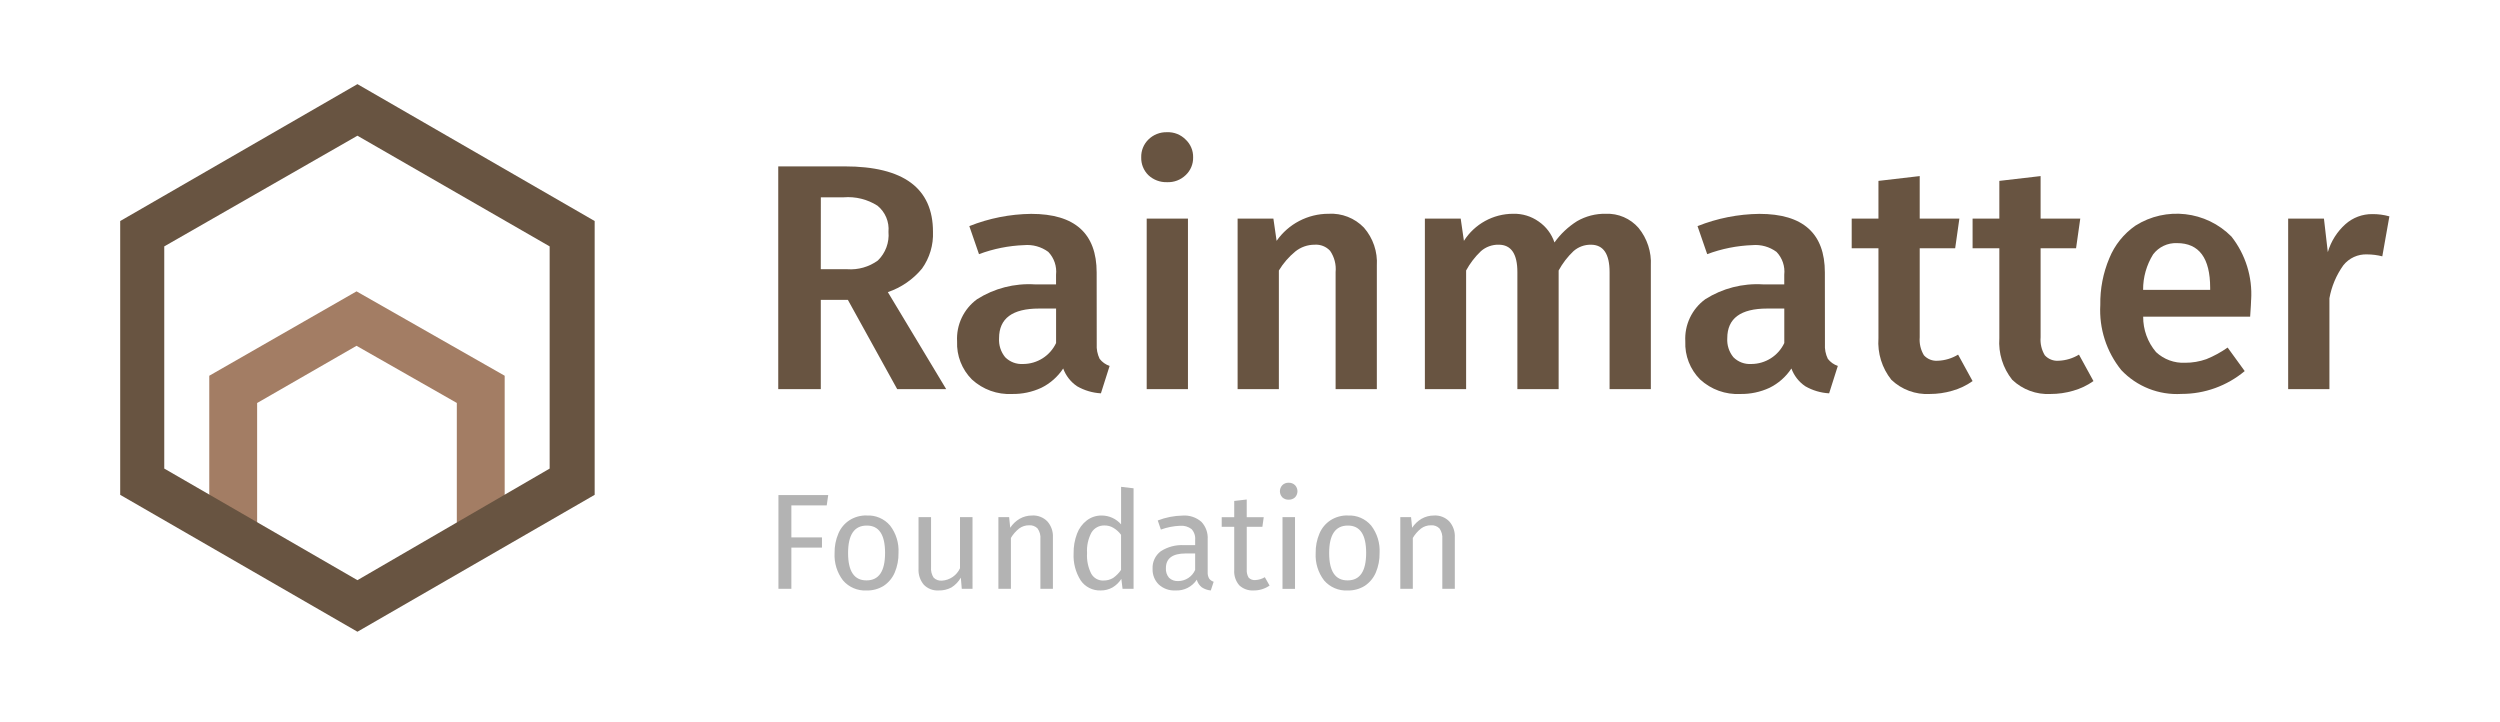
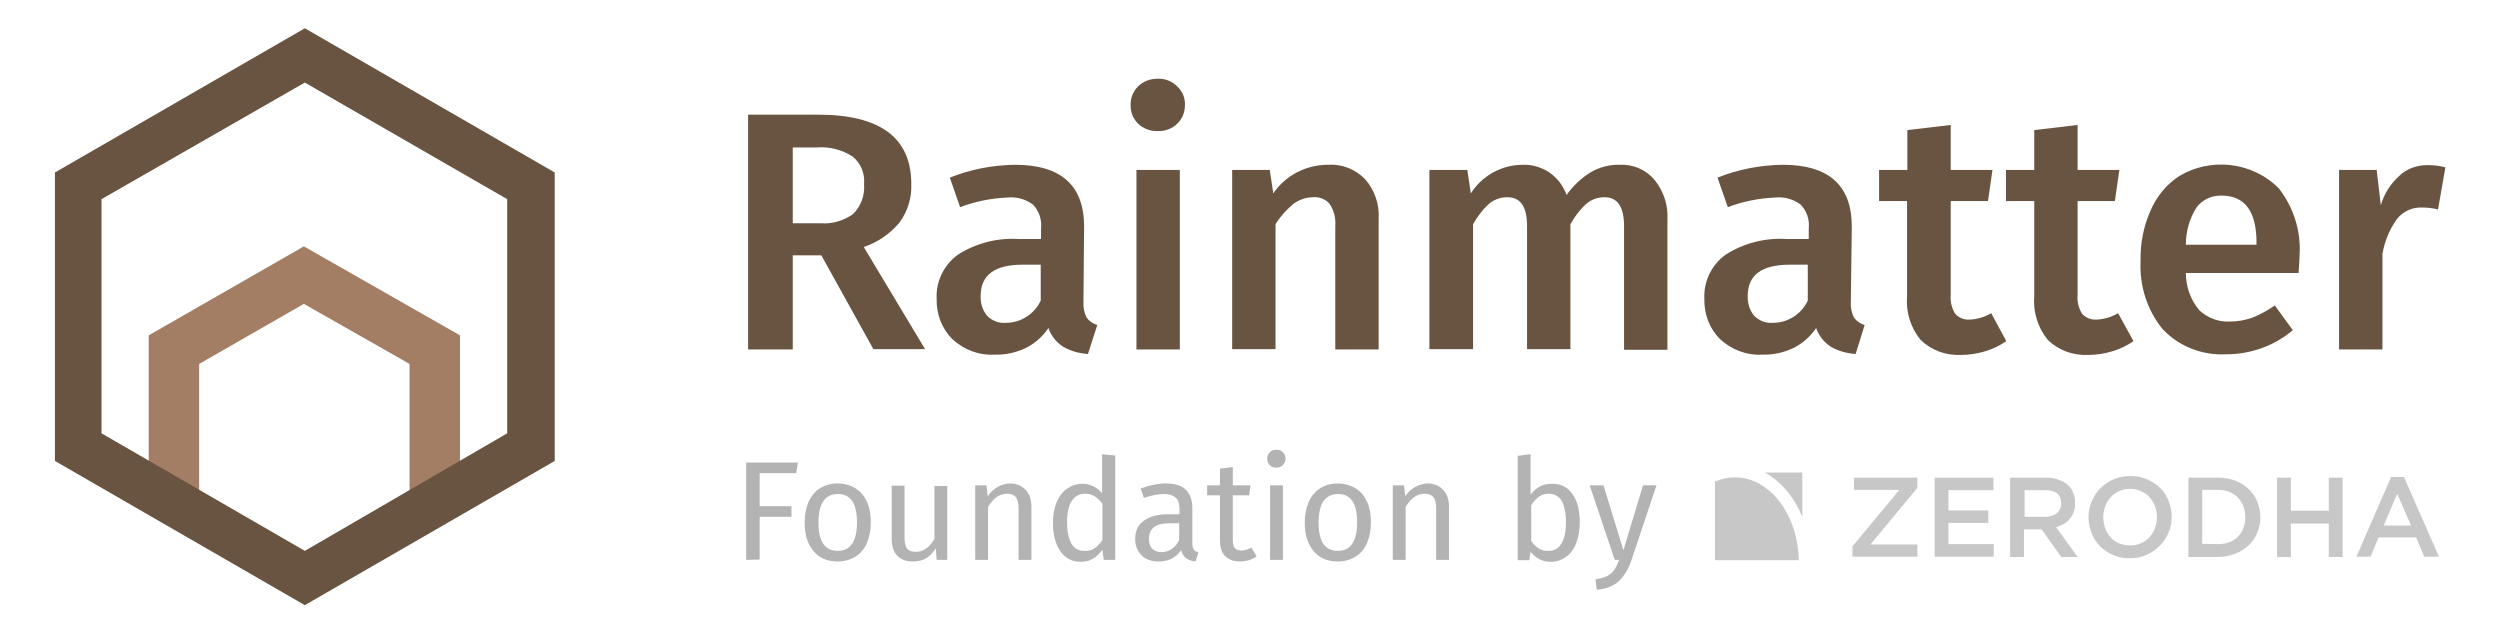
- <svg xmlns="http://www.w3.org/2000/svg" width="208" height="60" viewBox="0 0 208 60">
-   <defs>
-     <clipPath id="clip-Artboard_4">
-       <rect width="208" height="60" />
-     </clipPath>
-   </defs>
-   <g id="Artboard_4" data-name="Artboard – 4" clip-path="url(#clip-Artboard_4)">
-     <g id="Group_2525" data-name="Group 2525" transform="translate(-6.37 -9)">
-       <g id="Group_2524" data-name="Group 2524" transform="translate(-3137.63 -1166)">
-         <path id="path940" d="M6.048,34.51V21.091L18.3,14.07l12.326,7.021V34.51H26.644V23.354L18.3,18.6l-8.27,4.759V34.51Z" transform="translate(3155.363 1185.171)" fill="#a37d64" />
-         <path id="path942" d="M19.738,0,0,11.39V34.17L19.738,45.56,39.476,34.17V11.39Zm0,4.291L35.731,13.5V31.986L19.738,41.27,3.666,31.985V13.5Z" transform="translate(3154 1182)" fill="#685441" />
-       </g>
-       <g id="Group_2523" data-name="Group 2523" transform="translate(-3126 -1168.742)">
-         <g id="g958" transform="translate(3076.898 1182)">
-           <path id="path944" d="M120.238,44.732v-7.8h4.142l-.124.86h-2.942v2.659h2.546V41.3h-2.546v3.429Z" fill="#b3b3b3" />
-           <path id="use946" d="M127.582,38.632a2.381,2.381,0,0,1,1.946.837,3.43,3.43,0,0,1,.7,2.275,4,4,0,0,1-.317,1.641,2.526,2.526,0,0,1-.917,1.1,2.583,2.583,0,0,1-1.426.385,2.416,2.416,0,0,1-1.958-.837,3.43,3.43,0,0,1-.7-2.275,3.926,3.926,0,0,1,.317-1.63,2.446,2.446,0,0,1,.917-1.1,2.549,2.549,0,0,1,1.437-.4Zm0,.837q-1.55,0-1.55,2.286t1.539,2.275q1.539,0,1.539-2.286T127.582,39.469Z" fill="#b3b3b3" />
-           <path id="path948" d="M136.386,44.732h-.894l-.079-.928a2.325,2.325,0,0,1-.781.815,2.156,2.156,0,0,1-1.075.249,1.585,1.585,0,0,1-1.222-.475,1.907,1.907,0,0,1-.441-1.347V38.768h1.041v4.164a1.377,1.377,0,0,0,.215.871.882.882,0,0,0,.7.249,1.773,1.773,0,0,0,1.494-1.03V38.767h1.041Z" fill="#b3b3b3" />
-           <path id="use950" d="M141.343,38.632a1.643,1.643,0,0,1,1.267.487,1.856,1.856,0,0,1,.464,1.335v4.278h-1.041V40.6a1.32,1.32,0,0,0-.238-.894.9.9,0,0,0-.7-.26,1.356,1.356,0,0,0-.837.272,2.836,2.836,0,0,0-.679.781v4.232h-1.041V38.769h.894l.091.883a2.382,2.382,0,0,1,.781-.747,2.058,2.058,0,0,1,1.041-.272Z" fill="#b3b3b3" />
-           <path id="path952" d="M149.785,36.369v8.363h-.917l-.1-.826a2.2,2.2,0,0,1-.736.713,1.968,1.968,0,0,1-.985.249,1.931,1.931,0,0,1-1.663-.837,3.85,3.85,0,0,1-.588-2.252,4.392,4.392,0,0,1,.283-1.63,2.484,2.484,0,0,1,.815-1.109,1.991,1.991,0,0,1,1.245-.407,2.139,2.139,0,0,1,1.607.736V36.246Zm-2.512,7.672a1.493,1.493,0,0,0,.815-.215,2.631,2.631,0,0,0,.656-.668v-2.92a2.131,2.131,0,0,0-.634-.577,1.385,1.385,0,0,0-.747-.2,1.222,1.222,0,0,0-1.075.577,3.2,3.2,0,0,0-.373,1.72,3.33,3.33,0,0,0,.351,1.72,1.118,1.118,0,0,0,1.007.566Zm8.679-.7a.966.966,0,0,0,.124.543.768.768,0,0,0,.373.26l-.238.724a1.6,1.6,0,0,1-.747-.26,1.193,1.193,0,0,1-.419-.634,2,2,0,0,1-1.777.894,1.9,1.9,0,0,1-1.392-.5,1.739,1.739,0,0,1-.509-1.3,1.715,1.715,0,0,1,.679-1.46,3.229,3.229,0,0,1,1.946-.509h.917v-.441a1.157,1.157,0,0,0-.306-.9,1.382,1.382,0,0,0-.939-.272,5.255,5.255,0,0,0-1.607.317l-.26-.758a6.008,6.008,0,0,1,2.06-.407,2.138,2.138,0,0,1,1.573.521,1.949,1.949,0,0,1,.521,1.46Zm-2.444.747a1.554,1.554,0,0,0,1.4-.928V41.79h-.781q-1.652,0-1.652,1.222a1.118,1.118,0,0,0,.26.8A1.017,1.017,0,0,0,153.508,44.087Zm7.593.373a2.29,2.29,0,0,1-1.335.407,1.606,1.606,0,0,1-1.188-.43,1.769,1.769,0,0,1-.419-1.267v-3.6h-1.041v-.8h1.041V37.421L159.2,37.3v1.471h1.415l-.113.8h-1.3v3.553a1.157,1.157,0,0,0,.158.679.683.683,0,0,0,.554.2,1.7,1.7,0,0,0,.792-.238Zm2.116-5.692v5.964h-1.041V38.768Zm-.532-2.863a.72.72,0,0,1,.532.2.737.737,0,0,1,0,1.018.745.745,0,0,1-.532.192.73.73,0,0,1-.521-.192.737.737,0,0,1,0-1.018A.706.706,0,0,1,162.685,35.905Z" fill="#b3b3b3" />
-           <path id="use954" d="M127.582,38.632a2.381,2.381,0,0,1,1.946.837,3.43,3.43,0,0,1,.7,2.275,4,4,0,0,1-.317,1.641,2.526,2.526,0,0,1-.917,1.1,2.583,2.583,0,0,1-1.426.385,2.416,2.416,0,0,1-1.958-.837,3.43,3.43,0,0,1-.7-2.275,3.926,3.926,0,0,1,.317-1.63,2.446,2.446,0,0,1,.917-1.1,2.549,2.549,0,0,1,1.437-.4Zm0,.837q-1.55,0-1.55,2.286t1.539,2.275q1.539,0,1.539-2.286T127.582,39.469Z" transform="translate(40.026)" fill="#b3b3b3" />
-           <path id="use956" d="M141.343,38.632a1.643,1.643,0,0,1,1.267.487,1.856,1.856,0,0,1,.464,1.335v4.278h-1.041V40.6a1.32,1.32,0,0,0-.238-.894.9.9,0,0,0-.7-.26,1.356,1.356,0,0,0-.837.272,2.836,2.836,0,0,0-.679.781v4.232h-1.041V38.769h.894l.091.883a2.382,2.382,0,0,1,.781-.747,2.058,2.058,0,0,1,1.041-.272Z" transform="translate(33.439)" fill="#b3b3b3" />
-         </g>
-         <g id="g974" transform="translate(3154 1182)">
-           <path id="path960" d="M48.912,20.689H46.66v7.429H43.12V9.585h5.525q7.349,0,7.349,5.445a4.93,4.93,0,0,1-.912,3.058,6.325,6.325,0,0,1-2.843,1.958l4.855,8.073H53.017Zm-2.253-2.548h2.2a3.867,3.867,0,0,0,2.548-.724,2.964,2.964,0,0,0,.885-2.387,2.515,2.515,0,0,0-.912-2.172,4.559,4.559,0,0,0-2.816-.7h-1.9Z" fill="#685441" />
-           <path id="use962" d="M69.618,24.363a2.468,2.468,0,0,0,.241,1.234,1.753,1.753,0,0,0,.831.59l-.724,2.28a4.48,4.48,0,0,1-1.985-.59A3.045,3.045,0,0,1,66.828,26.4,4.621,4.621,0,0,1,65,28.011a5.554,5.554,0,0,1-2.414.51,4.589,4.589,0,0,1-3.353-1.207A4.229,4.229,0,0,1,58,24.149a4.068,4.068,0,0,1,1.663-3.513,8.038,8.038,0,0,1,4.8-1.234h1.77V18.6a2.37,2.37,0,0,0-.644-1.9,2.941,2.941,0,0,0-2.012-.563,11.968,11.968,0,0,0-3.755.751l-.805-2.333a14.333,14.333,0,0,1,5.15-1.019q5.445,0,5.445,4.881ZM63.5,26.026a3.038,3.038,0,0,0,2.736-1.743v-2.87H64.818q-3.326,0-3.326,2.467A2.273,2.273,0,0,0,62,25.462a1.924,1.924,0,0,0,1.5.563Z" fill="#685441" />
-           <path id="path964" d="M77.208,13.93V28.118H73.775V13.93ZM75.465,6.742a2.054,2.054,0,0,1,1.556.617,1.956,1.956,0,0,1,.617,1.475,1.956,1.956,0,0,1-.617,1.475,2.1,2.1,0,0,1-1.556.59,2.161,2.161,0,0,1-1.556-.59,2,2,0,0,1-.59-1.475,2,2,0,0,1,.59-1.475,2.109,2.109,0,0,1,1.556-.617ZM88.9,13.528a3.78,3.78,0,0,1,2.95,1.153,4.4,4.4,0,0,1,1.073,3.165V28.118H89.492V18.382a2.663,2.663,0,0,0-.456-1.77,1.587,1.587,0,0,0-1.287-.51,2.558,2.558,0,0,0-1.609.563,6.188,6.188,0,0,0-1.368,1.582v9.87H81.339V13.93h2.977l.268,1.851A5.272,5.272,0,0,1,88.9,13.528Zm23.065,0a3.432,3.432,0,0,1,2.736,1.18,4.571,4.571,0,0,1,1.019,3.138V28.118h-3.433V18.382q0-2.28-1.556-2.28a2.138,2.138,0,0,0-1.448.536,6.456,6.456,0,0,0-1.234,1.609v9.87h-3.433V18.381q0-2.28-1.556-2.28a2.174,2.174,0,0,0-1.475.536,6.456,6.456,0,0,0-1.234,1.609v9.87H96.92V13.93H99.9l.268,1.851a4.86,4.86,0,0,1,4.1-2.253,3.5,3.5,0,0,1,2.119.644,3.426,3.426,0,0,1,1.314,1.743,6.7,6.7,0,0,1,1.877-1.77,4.609,4.609,0,0,1,2.387-.617Z" fill="#685441" />
-           <path id="use966" d="M69.618,24.363a2.468,2.468,0,0,0,.241,1.234,1.753,1.753,0,0,0,.831.59l-.724,2.28a4.48,4.48,0,0,1-1.985-.59A3.045,3.045,0,0,1,66.828,26.4,4.621,4.621,0,0,1,65,28.011a5.554,5.554,0,0,1-2.414.51,4.589,4.589,0,0,1-3.353-1.207A4.229,4.229,0,0,1,58,24.149a4.068,4.068,0,0,1,1.663-3.513,8.038,8.038,0,0,1,4.8-1.234h1.77V18.6a2.37,2.37,0,0,0-.644-1.9,2.941,2.941,0,0,0-2.012-.563,11.968,11.968,0,0,0-3.755.751l-.805-2.333a14.333,14.333,0,0,1,5.15-1.019q5.445,0,5.445,4.881ZM63.5,26.026a3.038,3.038,0,0,0,2.736-1.743v-2.87H64.818q-3.326,0-3.326,2.467A2.273,2.273,0,0,0,62,25.462a1.924,1.924,0,0,0,1.5.563Z" transform="translate(60.587)" fill="#685441" />
-           <path id="use968" d="M142.489,27.448a5.482,5.482,0,0,1-1.69.805,6.623,6.623,0,0,1-1.877.268,4.287,4.287,0,0,1-3.192-1.18,4.98,4.98,0,0,1-1.073-3.46V16.4h-2.226V13.93h2.226V10.792l3.433-.4v3.54h3.3L141.04,16.4h-2.95v7.4a2.508,2.508,0,0,0,.349,1.5,1.406,1.406,0,0,0,1.153.456,3.5,3.5,0,0,0,1.69-.51Z" fill="#685441" />
-           <path id="use970" d="M142.489,27.448a5.482,5.482,0,0,1-1.69.805,6.623,6.623,0,0,1-1.877.268,4.287,4.287,0,0,1-3.192-1.18,4.98,4.98,0,0,1-1.073-3.46V16.4h-2.226V13.93h2.226V10.792l3.433-.4v3.54h3.3L141.04,16.4h-2.95v7.4a2.508,2.508,0,0,0,.349,1.5,1.406,1.406,0,0,0,1.153.456,3.5,3.5,0,0,0,1.69-.51Z" transform="translate(10.058)" fill="#685441" />
-           <path id="path972" d="M165.662,20.689q0,.268-.08,1.4h-8.9a4.5,4.5,0,0,0,1.073,2.95,3.319,3.319,0,0,0,2.414.885,5.252,5.252,0,0,0,1.77-.3,8.8,8.8,0,0,0,1.77-.966l1.421,1.958a8.167,8.167,0,0,1-5.257,1.9,6.369,6.369,0,0,1-5.015-1.985,7.926,7.926,0,0,1-1.743-5.418,9.613,9.613,0,0,1,.751-3.889,6.1,6.1,0,0,1,2.172-2.709,6.42,6.42,0,0,1,7.992.912,7.744,7.744,0,0,1,1.636,5.257Zm-3.406-.992q0-3.728-2.763-3.728a2.37,2.37,0,0,0-1.985.939,5.526,5.526,0,0,0-.831,2.95h5.579Zm13.49-6.142a5.052,5.052,0,0,1,1.421.188l-.59,3.326a5.188,5.188,0,0,0-1.261-.161,2.4,2.4,0,0,0-1.985.912,6.78,6.78,0,0,0-1.153,2.736v7.563h-3.433V13.93h2.977l.322,2.789a5.009,5.009,0,0,1,1.475-2.333,3.313,3.313,0,0,1,2.226-.831Z" fill="#685441" />
-         </g>
-       </g>
+ <svg xmlns="http://www.w3.org/2000/svg" version="1.1" id="Layer_1" x="0px" y="0px" viewBox="0 0 778.3 197.1" style="enable-background:new 0 0 778.3 197.1;" xml:space="preserve">
+   <style type="text/css">
+ 	.st0{fill:#A37D64;}
+ 	.st1{fill:#685441;}
+ 	.st2{fill:#C7C7C7;}
+ 	.st3{fill:#B3B3B3;}
+ </style>
+   <g>
+     <path id="path940_00000064332691678216212920000014911988797939564949_" class="st0" d="M46.3,157.3v-52.9l48.3-27.7l48.6,27.7   v52.9h-15.7v-44L94.6,94.6L62,113.3v44H46.3L46.3,157.3z" />
+     <path id="path942_00000078009777820626128980000013856688716753501579_" class="st1" d="M94.9,8.8L17.1,53.7v89.8l77.8,44.9   l77.8-44.9V53.7L94.9,8.8z M94.9,25.7l63,36.3v72.9l-63,36.6l-63.3-36.6V62L94.9,25.7L94.9,25.7z" />
+     <path id="path960_00000105391658593853841880000012172043912485528987_" class="st1" d="M255.7,79.5h-8.9v29.3h-13.9V35.7h21.8   c19.3,0,29,7.2,29,21.5c0.2,4.3-1.1,8.5-3.6,12c-3,3.6-6.8,6.2-11.2,7.7l19.1,31.8h-16.1L255.7,79.5L255.7,79.5z M246.8,69.5h8.7   c3.6,0.3,7.1-0.8,10-2.8c2.5-2.4,3.8-5.9,3.5-9.4c0.3-3.3-1-6.5-3.6-8.6c-3.3-2.1-7.2-3.1-11.1-2.8h-7.5L246.8,69.5L246.8,69.5z" />
+     <path id="use962_00000065774132138147046060000015807803788663389846_" class="st1" d="M337.3,94c-0.1,1.7,0.2,3.3,1,4.9   c0.8,1.1,2,1.9,3.3,2.3l-2.9,9c-2.8-0.2-5.4-0.9-7.8-2.3c-2.1-1.4-3.7-3.4-4.5-5.8c-1.8,2.7-4.3,4.9-7.2,6.3c-3,1.4-6.2,2.1-9.5,2   c-4.9,0.3-9.6-1.5-13.2-4.8c-3.3-3.3-5-7.8-4.9-12.5c-0.3-5.4,2.2-10.6,6.6-13.8c5.6-3.6,12.3-5.3,18.9-4.9h7v-3.2   c0.3-2.8-0.6-5.5-2.5-7.5c-2.3-1.7-5.1-2.5-7.9-2.2c-5.1,0.2-10.1,1.2-14.8,3l-3.2-9.2c6.5-2.6,13.3-3.9,20.3-4   c14.3,0,21.5,6.4,21.5,19.2L337.3,94L337.3,94z M313.2,100.5c4.6,0,8.8-2.7,10.8-6.9V82.4h-5.6c-8.7,0-13.1,3.2-13.1,9.7   c-0.1,2.3,0.6,4.5,2,6.2C308.9,99.9,311,100.7,313.2,100.5L313.2,100.5L313.2,100.5z" />
+     <path id="path964_00000071523575442336151520000006406367809938848938_" class="st1" d="M367.3,52.9v55.9h-13.5V52.9   C353.7,52.9,367.3,52.9,367.3,52.9z M360.4,24.5c2.3-0.1,4.5,0.8,6.1,2.4c1.6,1.5,2.5,3.6,2.4,5.8c0,2.2-0.8,4.3-2.4,5.8   c-1.6,1.6-3.9,2.4-6.1,2.3c-2.3,0.1-4.5-0.8-6.1-2.3c-1.5-1.5-2.4-3.6-2.3-5.8c-0.1-2.2,0.8-4.3,2.3-5.8   C355.9,25.3,358.1,24.5,360.4,24.5z M413.4,51.3c4.4-0.3,8.6,1.4,11.6,4.5c3,3.4,4.5,7.9,4.2,12.5v40.5h-13.5V70.4   c0.2-2.5-0.4-4.9-1.8-7c-1.3-1.4-3.2-2.2-5.1-2c-2.3,0-4.5,0.8-6.3,2.2c-2.1,1.8-4,3.9-5.4,6.2v38.9h-13.5V52.9h11.7l1.1,7.3   C400.2,54.6,406.6,51.3,413.4,51.3L413.4,51.3z M504.3,51.3c4.1-0.2,8.1,1.5,10.8,4.7c2.8,3.5,4.3,7.9,4,12.4v40.5h-13.5V70.4   c0-6-2-9-6.1-9c-2.1,0-4.1,0.7-5.7,2.1c-2,1.8-3.6,4-4.9,6.3v38.9h-13.5V70.4c0-6-2-9-6.1-9c-2.1,0-4.2,0.7-5.8,2.1   c-2,1.8-3.6,4-4.9,6.3v38.9H445V52.9h11.8l1.1,7.3c3.5-5.5,9.6-8.9,16.2-8.9c3-0.1,5.9,0.8,8.4,2.5c2.4,1.7,4.2,4.1,5.2,6.9   c2-2.8,4.5-5.2,7.4-7C497.8,52.1,501,51.2,504.3,51.3L504.3,51.3z" />
+     <path id="use966_00000137130840608678646240000001365854502064092840_" class="st1" d="M576.2,94c-0.1,1.7,0.2,3.3,1,4.9   c0.8,1.1,2,1.9,3.3,2.3l-2.8,9c-2.8-0.2-5.4-0.9-7.8-2.3c-2.1-1.4-3.7-3.4-4.5-5.8c-1.8,2.7-4.3,4.9-7.2,6.3c-3,1.4-6.2,2.1-9.5,2   c-4.9,0.3-9.6-1.5-13.2-4.8c-3.3-3.3-5-7.8-4.9-12.5c-0.3-5.4,2.2-10.6,6.6-13.8c5.6-3.6,12.3-5.3,18.9-4.9h7v-3.2   c0.3-2.8-0.6-5.5-2.5-7.5c-2.3-1.7-5.1-2.5-7.9-2.2c-5.1,0.2-10.1,1.2-14.8,3l-3.2-9.2c6.5-2.6,13.3-3.9,20.3-4   c14.3,0,21.5,6.4,21.5,19.2L576.2,94L576.2,94z M552,100.5c4.6,0,8.8-2.7,10.8-6.9V82.4h-5.6c-8.7,0-13.1,3.2-13.1,9.7   c-0.1,2.3,0.6,4.5,2,6.2C547.7,99.9,549.8,100.7,552,100.5L552,100.5L552,100.5z" />
+     <path id="use968_00000096776311473600395900000012809964899207149220_" class="st1" d="M624.6,106.2c-2,1.4-4.3,2.5-6.7,3.2   s-4.9,1.1-7.4,1.1c-4.7,0.2-9.2-1.4-12.6-4.7c-3.1-3.8-4.6-8.7-4.2-13.6V62.6H585v-9.7h8.8V40.5l13.5-1.6v14h13l-1.4,9.7h-11.6   v29.2c-0.2,2.1,0.3,4.1,1.4,5.9c1.2,1.3,2.8,1.9,4.5,1.8c2.4-0.1,4.7-0.8,6.7-2L624.6,106.2L624.6,106.2z" />
+     <path id="use970_00000005230080077540601680000009220719354187910811_" class="st1" d="M664.2,106.2c-2,1.4-4.3,2.5-6.7,3.2   s-4.9,1.1-7.4,1.1c-4.7,0.2-9.2-1.4-12.6-4.7c-3.1-3.8-4.6-8.7-4.2-13.6V62.6h-8.8v-9.7h8.8V40.5l13.5-1.6v14h13l-1.4,9.7h-11.6   v29.2c-0.2,2.1,0.3,4.1,1.4,5.9c1.2,1.3,2.8,1.9,4.5,1.8c2.4-0.1,4.7-0.8,6.7-2L664.2,106.2L664.2,106.2z" />
+     <path id="path972_00000111900201145287893980000009557062244746020007_" class="st1" d="M715.9,79.5c0,0.7-0.1,2.5-0.3,5.5h-35.1   c0,4.3,1.5,8.4,4.2,11.6c2.6,2.4,6,3.7,9.5,3.5c2.4,0,4.7-0.4,7-1.2c2.5-1,4.8-2.3,7-3.8l5.6,7.7c-5.8,4.9-13.2,7.5-20.7,7.5   c-7.4,0.4-14.7-2.4-19.8-7.8c-4.9-6-7.3-13.6-6.9-21.4c-0.1-5.3,0.9-10.5,3-15.3c1.8-4.3,4.7-8,8.6-10.7c10-6.3,23.2-4.8,31.5,3.6   C714.1,64.7,716.4,72,715.9,79.5L715.9,79.5L715.9,79.5z M702.5,75.6c0-9.8-3.6-14.7-10.9-14.7c-3.1-0.1-6,1.3-7.8,3.7   c-2.2,3.5-3.3,7.5-3.3,11.6h22V75.6L702.5,75.6z M755.7,51.4c1.9,0,3.8,0.2,5.6,0.7L759,65.2c-1.6-0.4-3.3-0.6-5-0.6   c-3-0.1-5.9,1.2-7.8,3.6c-2.3,3.2-3.8,6.9-4.5,10.8v29.8h-13.5V52.9h11.7l1.3,11c1-3.5,3-6.7,5.8-9.2   C749.3,52.5,752.5,51.4,755.7,51.4L755.7,51.4L755.7,51.4z" />
+     <g>
+       <path class="st2" d="M744.4,148.5h4l10.9,24.8h-4.6l-2.5-6h-11.7l-2.5,6h-4.4L744.4,148.5z M750.6,163.6l-4.3-9.9l-4.2,9.9H750.6z    " />
+       <path class="st2" d="M708.9,148.7h4.3V159H725v-10.3h4.3v24.7H725V163h-11.8v10.4h-4.3V148.7z" />
+       <path class="st2" d="M557,153.7c1.7,2.2,3,4.6,4.1,7.2v-13.8h-11.7C552.2,148.6,554.8,150.9,557,153.7z" />
+       <path class="st2" d="M540.1,148.6c-2.2,0-4.3,0.5-6.2,1.3v24.5H560C559.7,160.1,550.9,148.6,540.1,148.6" />
+       <path class="st2" d="M576.7,170.1l14.6-17.6h-14.1v-3.8h19.7v3.2l-14.6,17.6h14.6v3.8h-20.2V170.1L576.7,170.1z" />
+       <path class="st2" d="M602.3,148.7h18.3v3.9h-14v6.3H619v3.9h-12.4v6.6h14.1v3.9h-18.4L602.3,148.7L602.3,148.7z" />
+       <path class="st2" d="M625.9,148.7h11c1.6,0,2.9,0.2,4.1,0.7c1.2,0.4,2.2,1,3,1.8c0.7,0.7,1.2,1.5,1.5,2.4c0.4,0.9,0.5,1.9,0.5,3    v0.1c0,1-0.1,1.9-0.4,2.7c-0.3,0.8-0.7,1.5-1.2,2.1s-1.1,1.2-1.9,1.6s-1.5,0.8-2.4,1l6.7,9.3h-5.1l-6.1-8.6h-0.1h-5.4v8.6h-4.3    v-24.7H625.9z M636.6,160.9c1.6,0,2.8-0.4,3.7-1.1c0.9-0.7,1.4-1.8,1.4-3v-0.1c0-1.3-0.4-2.4-1.3-3.1c-0.9-0.7-2.2-1-3.8-1h-6.3    v8.3L636.6,160.9L636.6,160.9z" />
+       <path class="st2" d="M663.1,173.8c-1.9,0-3.6-0.3-5.2-1c-1.6-0.7-2.9-1.6-4.1-2.7c-1.1-1.2-2-2.5-2.6-4s-1-3.2-1-4.9V161    c0-1.7,0.3-3.4,1-4.9c0.6-1.5,1.5-2.9,2.7-4.1c1.2-1.2,2.5-2.1,4.1-2.8s3.3-1,5.2-1s3.6,0.3,5.2,1c1.6,0.7,2.9,1.6,4.1,2.7    s2,2.5,2.6,4s1,3.2,1,4.9v0.1c0,1.7-0.3,3.4-1,4.9c-0.6,1.5-1.5,2.9-2.7,4.1c-1.2,1.2-2.5,2.1-4.1,2.8    C666.8,173.4,665,173.8,663.1,173.8z M663.2,169.8c1.2,0,2.3-0.2,3.4-0.7c1-0.5,1.9-1.1,2.6-1.9c0.7-0.8,1.3-1.7,1.7-2.8    s0.6-2.2,0.6-3.4v0c0-1.2-0.2-2.3-0.6-3.4s-1-2-1.7-2.8s-1.6-1.4-2.7-1.9c-1-0.5-2.2-0.7-3.4-0.7s-2.3,0.2-3.4,0.7    c-1,0.5-1.9,1.1-2.6,1.9c-0.7,0.8-1.3,1.7-1.7,2.8s-0.6,2.2-0.6,3.4v0.1c0,1.2,0.2,2.3,0.6,3.4c0.4,1.1,1,2,1.7,2.8    s1.6,1.4,2.7,1.9C660.9,169.6,662,169.8,663.2,169.8z" />
+       <path class="st2" d="M681.3,148.7h9.2c1.9,0,3.7,0.3,5.3,0.9c1.6,0.6,3,1.5,4.2,2.6s2.1,2.4,2.7,3.9c0.6,1.5,1,3.1,1,4.8v0.1    c0,1.7-0.3,3.4-1,4.9c-0.6,1.5-1.5,2.8-2.7,3.9c-1.2,1.1-2.5,2-4.2,2.6c-1.6,0.6-3.4,1-5.3,1h-9.2V148.7L681.3,148.7z     M690.5,169.4c1.3,0,2.5-0.2,3.5-0.6c1.1-0.4,2-1,2.7-1.7s1.3-1.6,1.7-2.7c0.4-1,0.6-2.1,0.6-3.3V161c0-1.2-0.2-2.3-0.6-3.4    c-0.4-1-1-1.9-1.7-2.7c-0.7-0.7-1.6-1.3-2.7-1.8c-1.1-0.4-2.2-0.6-3.5-0.6h-4.9v16.8L690.5,169.4L690.5,169.4z" />
+     </g>
+     <g>
+       <path class="st3" d="M232.3,174.3V144h16.1l-0.5,3.3h-11.4v10.3h9.9v3.3h-9.9v13.3L232.3,174.3L232.3,174.3z" />
+       <path class="st3" d="M268.4,153.8c1.8,2.2,2.7,5.1,2.7,8.8c0,2.4-0.4,4.5-1.2,6.4s-2,3.3-3.6,4.3s-3.4,1.5-5.5,1.5    c-3.3,0-5.8-1.1-7.6-3.3s-2.7-5.1-2.7-8.8c0-2.4,0.4-4.5,1.2-6.4c0.8-1.8,2-3.3,3.6-4.3s3.4-1.5,5.6-1.5    C264.1,150.6,266.6,151.7,268.4,153.8z M254.8,162.7c0,5.9,2,8.8,6,8.8s6-3,6-8.9s-2-8.8-5.9-8.8    C256.8,153.8,254.8,156.8,254.8,162.7z" />
+       <path class="st3" d="M295.1,174.3h-3.5l-0.3-3.6c-0.9,1.4-1.9,2.5-3,3.1c-1.1,0.7-2.5,1-4.2,1c-2,0-3.6-0.6-4.8-1.8    c-1.1-1.2-1.7-3-1.7-5.2v-16.6h4v16.2c0,1.6,0.3,2.7,0.8,3.4c0.6,0.7,1.5,1,2.7,1c2.3,0,4.2-1.3,5.8-4v-16.5h4v23H295.1z" />
+       <path class="st3" d="M319.3,152.5c1.2,1.3,1.8,3,1.8,5.2v16.6h-4v-16.1c0-1.6-0.3-2.8-0.9-3.5s-1.5-1-2.7-1s-2.3,0.4-3.3,1.1    c-0.9,0.7-1.8,1.7-2.6,3v16.5h-4v-23.2h3.5l0.4,3.4c0.8-1.2,1.8-2.2,3.1-2.9c1.2-0.7,2.6-1.1,4-1.1    C316.5,150.6,318.1,151.2,319.3,152.5z" />
+       <path class="st3" d="M347.2,141.8v32.5h-3.6l-0.4-3.2c-0.8,1.2-1.7,2.1-2.9,2.8c-1.1,0.7-2.4,1-3.8,1c-2.8,0-4.9-1.1-6.4-3.3    s-2.3-5.1-2.3-8.8c0-2.4,0.4-4.5,1.1-6.3s1.8-3.3,3.2-4.3c1.4-1,3-1.6,4.8-1.6c2.4,0,4.5,1,6.2,2.9v-12.1L347.2,141.8z     M340.6,170.8c0.9-0.6,1.7-1.4,2.6-2.6v-11.4c-0.8-1-1.6-1.8-2.4-2.3c-0.9-0.5-1.8-0.8-2.9-0.8c-1.8,0-3.2,0.7-4.2,2.2    s-1.5,3.7-1.5,6.7s0.5,5.2,1.4,6.7s2.2,2.2,3.9,2.2C338.6,171.6,339.7,171.3,340.6,170.8z" />
+       <path class="st3" d="M371.6,171c0.3,0.5,0.8,0.8,1.5,1l-0.9,2.8c-1.2-0.1-2.2-0.5-2.9-1c-0.7-0.5-1.3-1.3-1.6-2.5    c-1.6,2.3-3.9,3.5-6.9,3.5c-2.3,0-4.1-0.6-5.4-1.9c-1.3-1.3-2-3-2-5.1c0-2.5,0.9-4.4,2.7-5.7c1.8-1.3,4.3-2,7.5-2h3.6v-1.7    c0-1.6-0.4-2.8-1.2-3.5s-2-1.1-3.7-1.1s-3.8,0.4-6.2,1.2l-1-2.9c2.9-1.1,5.5-1.6,8-1.6c2.7,0,4.8,0.7,6.1,2c1.3,1.3,2,3.2,2,5.7    v10.6C371.2,169.8,371.3,170.5,371.6,171z M367.1,168.2v-5.3h-3c-4.3,0-6.4,1.6-6.4,4.8c0,1.4,0.3,2.4,1,3.1    c0.7,0.7,1.7,1.1,3,1.1C364,171.8,365.8,170.6,367.1,168.2z" />
+       <path class="st3" d="M391.2,173.2c-1.5,1.1-3.3,1.6-5.2,1.6c-2,0-3.5-0.6-4.6-1.7c-1.1-1.1-1.6-2.8-1.6-4.9v-14h-4v-3.1h4v-5.2    l4-0.5v5.7h5.5l-0.4,3.1h-5.1V168c0,1.2,0.2,2.1,0.6,2.6s1.1,0.8,2.1,0.8c0.9,0,1.9-0.3,3.1-0.9L391.2,173.2z" />
+       <path class="st3" d="M399.4,140.8c0.5,0.5,0.8,1.2,0.8,2s-0.3,1.4-0.8,2c-0.5,0.5-1.2,0.8-2.1,0.8c-0.8,0-1.5-0.3-2-0.8    s-0.8-1.2-0.8-2s0.3-1.5,0.8-2s1.2-0.8,2-0.8C398.2,140,398.9,140.2,399.4,140.8z M399.4,151.1v23.2h-4v-23.2H399.4z" />
+       <path class="st3" d="M424.1,153.8c1.8,2.2,2.7,5.1,2.7,8.8c0,2.4-0.4,4.5-1.2,6.4s-2,3.3-3.6,4.3s-3.4,1.5-5.5,1.5    c-3.3,0-5.8-1.1-7.6-3.3c-1.8-2.2-2.7-5.1-2.7-8.8c0-2.4,0.4-4.5,1.2-6.4c0.8-1.8,2-3.3,3.6-4.3s3.4-1.5,5.6-1.5    C419.7,150.6,422.3,151.7,424.1,153.8z M410.5,162.7c0,5.9,2,8.8,6,8.8s6-3,6-8.9s-2-8.8-5.9-8.8    C412.5,153.8,410.5,156.8,410.5,162.7z" />
+       <path class="st3" d="M449.3,152.5c1.2,1.3,1.8,3,1.8,5.2v16.6h-4v-16.1c0-1.6-0.3-2.8-0.9-3.5s-1.5-1-2.7-1s-2.3,0.4-3.3,1.1    c-0.9,0.7-1.8,1.7-2.6,3v16.5h-4v-23.2h3.5l0.4,3.4c0.8-1.2,1.8-2.2,3.1-2.9c1.2-0.7,2.6-1.1,4-1.1    C446.5,150.6,448.1,151.2,449.3,152.5z" />
+     </g>
+     <g>
+       <path class="st3" d="M489.5,153.8c1.6,2.1,2.3,5.1,2.3,8.9c0,2.4-0.4,4.5-1.1,6.4s-1.8,3.3-3.2,4.3c-1.4,1-3,1.5-4.8,1.5    c-2.4,0-4.5-1-6.2-3.1l-0.4,2.6h-3.6v-32.5l4-0.5V154c1.7-2.3,3.9-3.4,6.6-3.4C485.9,150.6,488,151.6,489.5,153.8z M486,169.4    c1-1.5,1.5-3.7,1.5-6.8s-0.5-5.4-1.4-6.8c-0.9-1.4-2.3-2.1-4-2.1c-2.1,0-3.9,1.2-5.4,3.6v11.1c0.6,1,1.4,1.7,2.3,2.3    s1.8,0.8,2.8,0.8C483.6,171.6,485,170.9,486,169.4z" />
+       <path class="st3" d="M507.9,174.4c-0.9,2.7-2.2,4.8-3.8,6.4c-1.6,1.6-4,2.5-7,2.8l-0.4-3.2c1.5-0.3,2.7-0.6,3.7-1.1    c0.9-0.5,1.6-1.1,2.2-1.9c0.5-0.8,1-1.8,1.5-3.1h-1.4l-7.8-23.2h4.3l6.2,20.2l6.1-20.2h4.2L507.9,174.4z" />
    </g>
  </g>
</svg>
